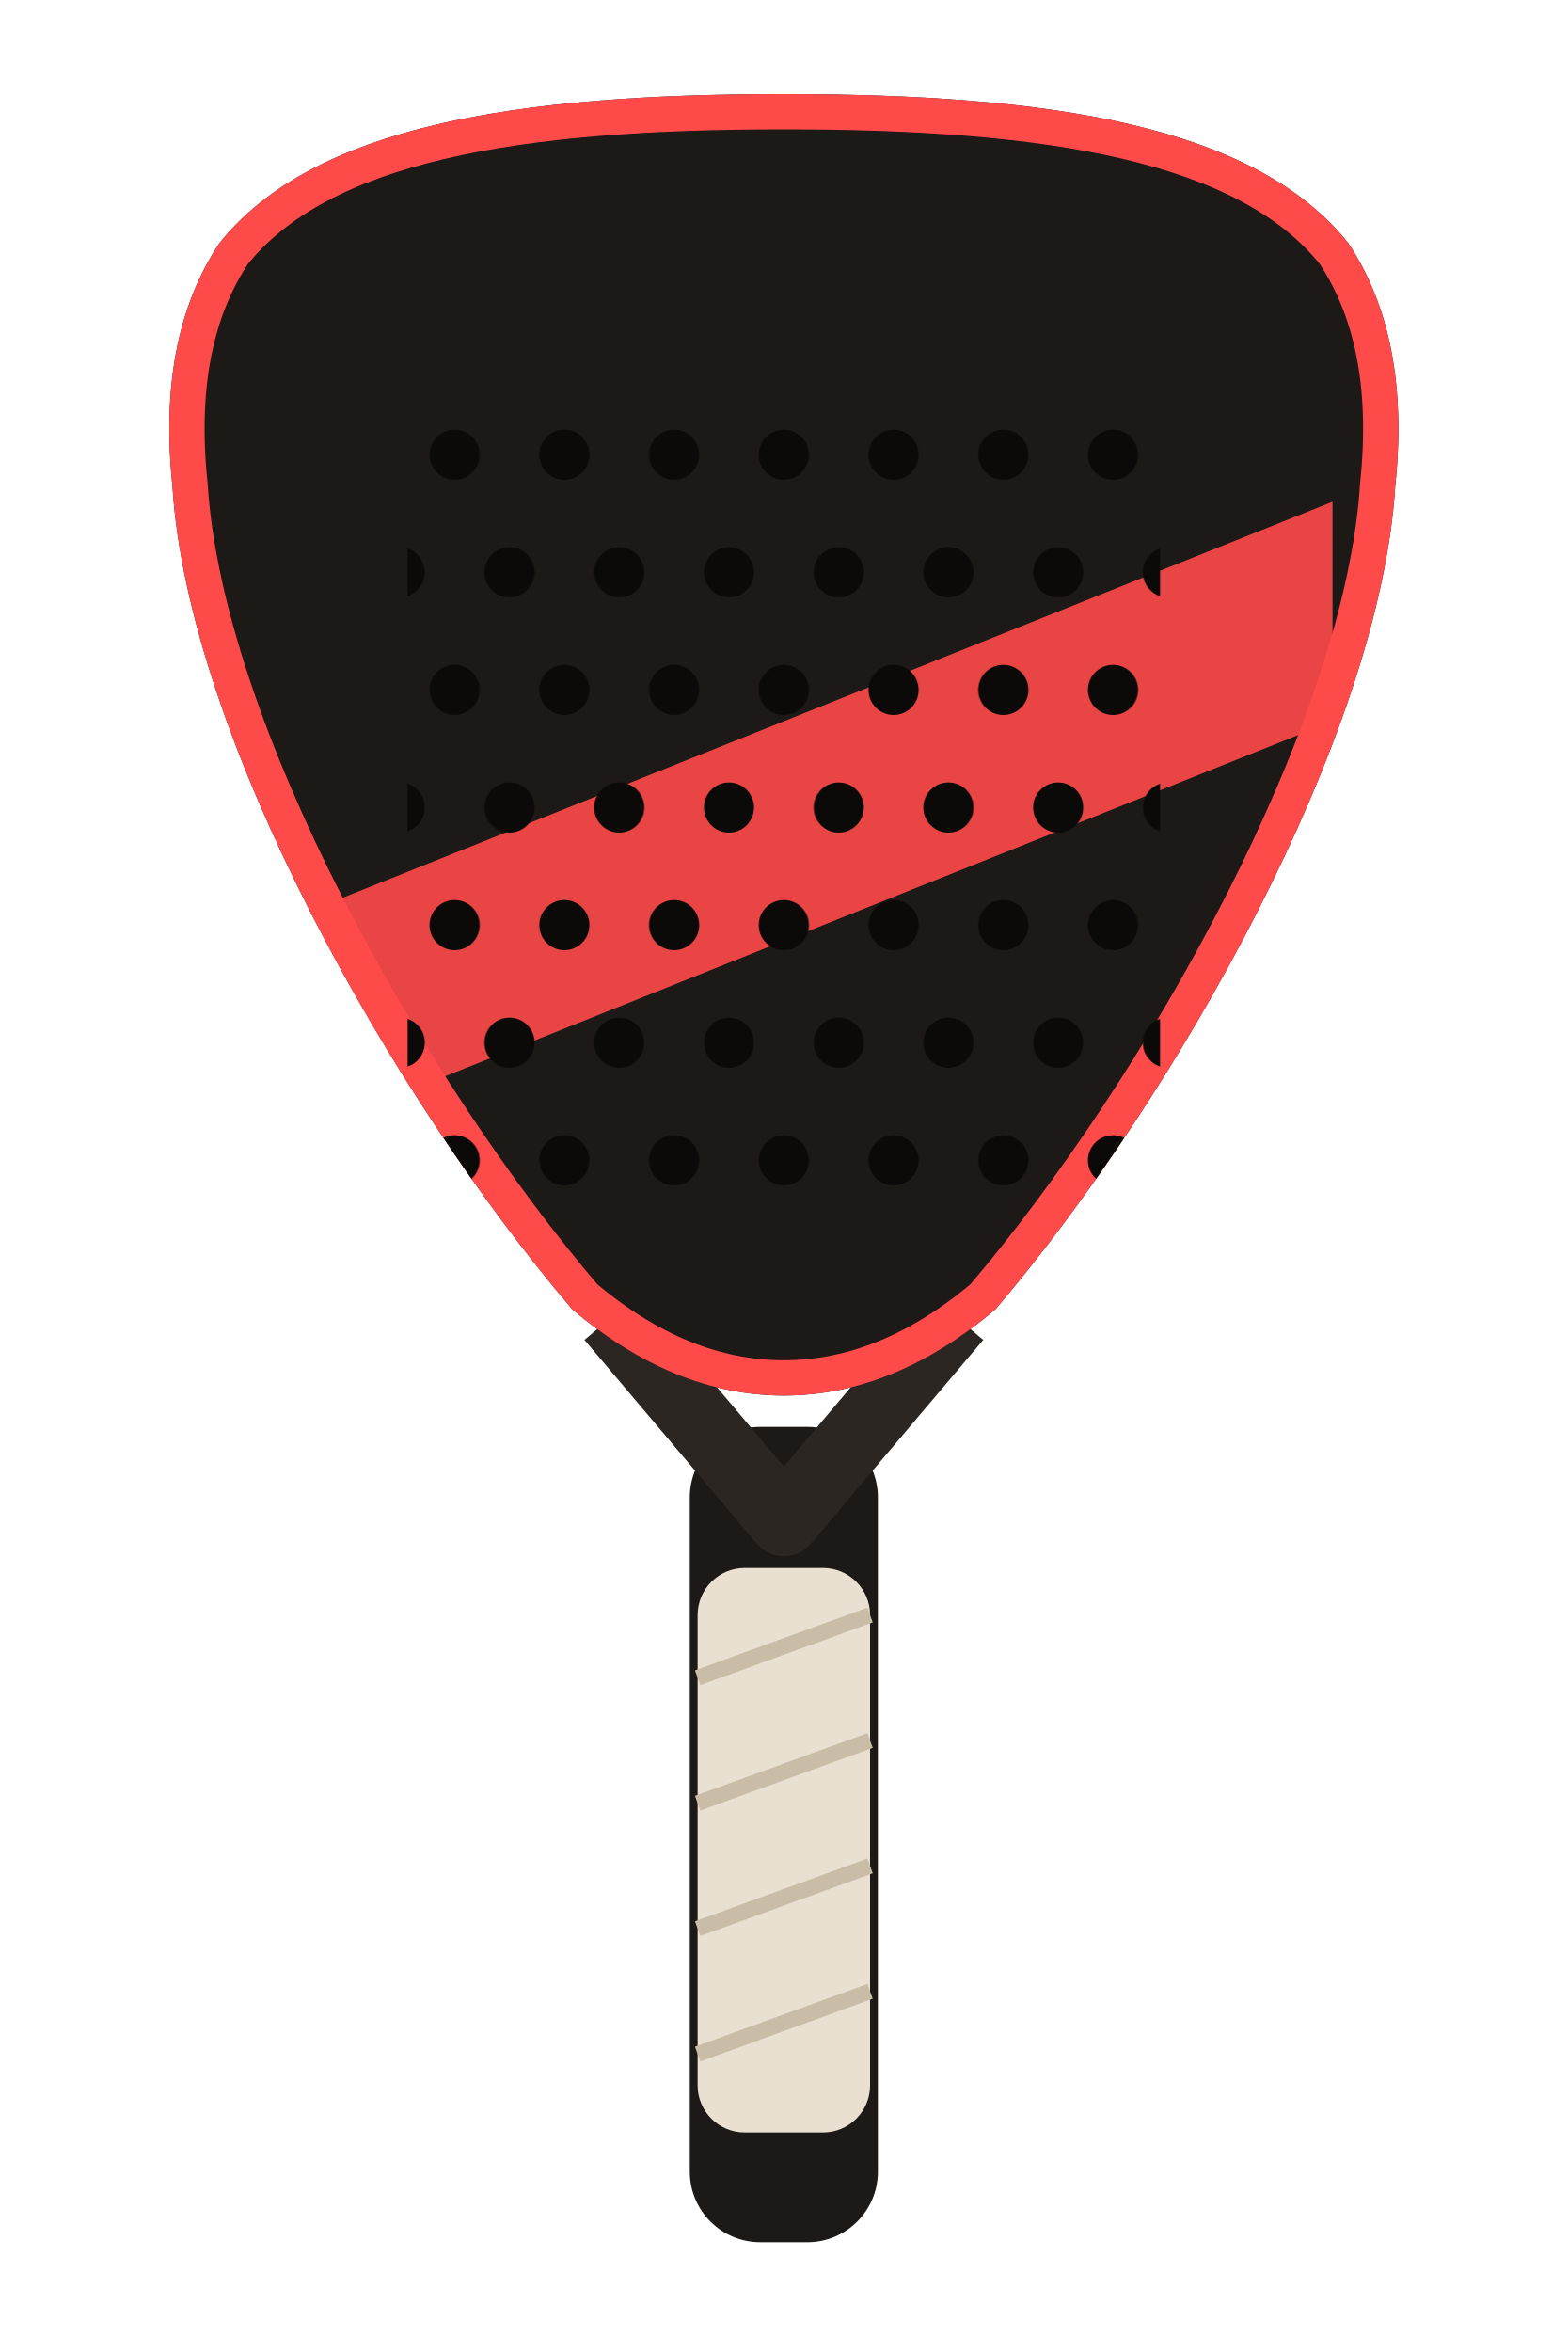
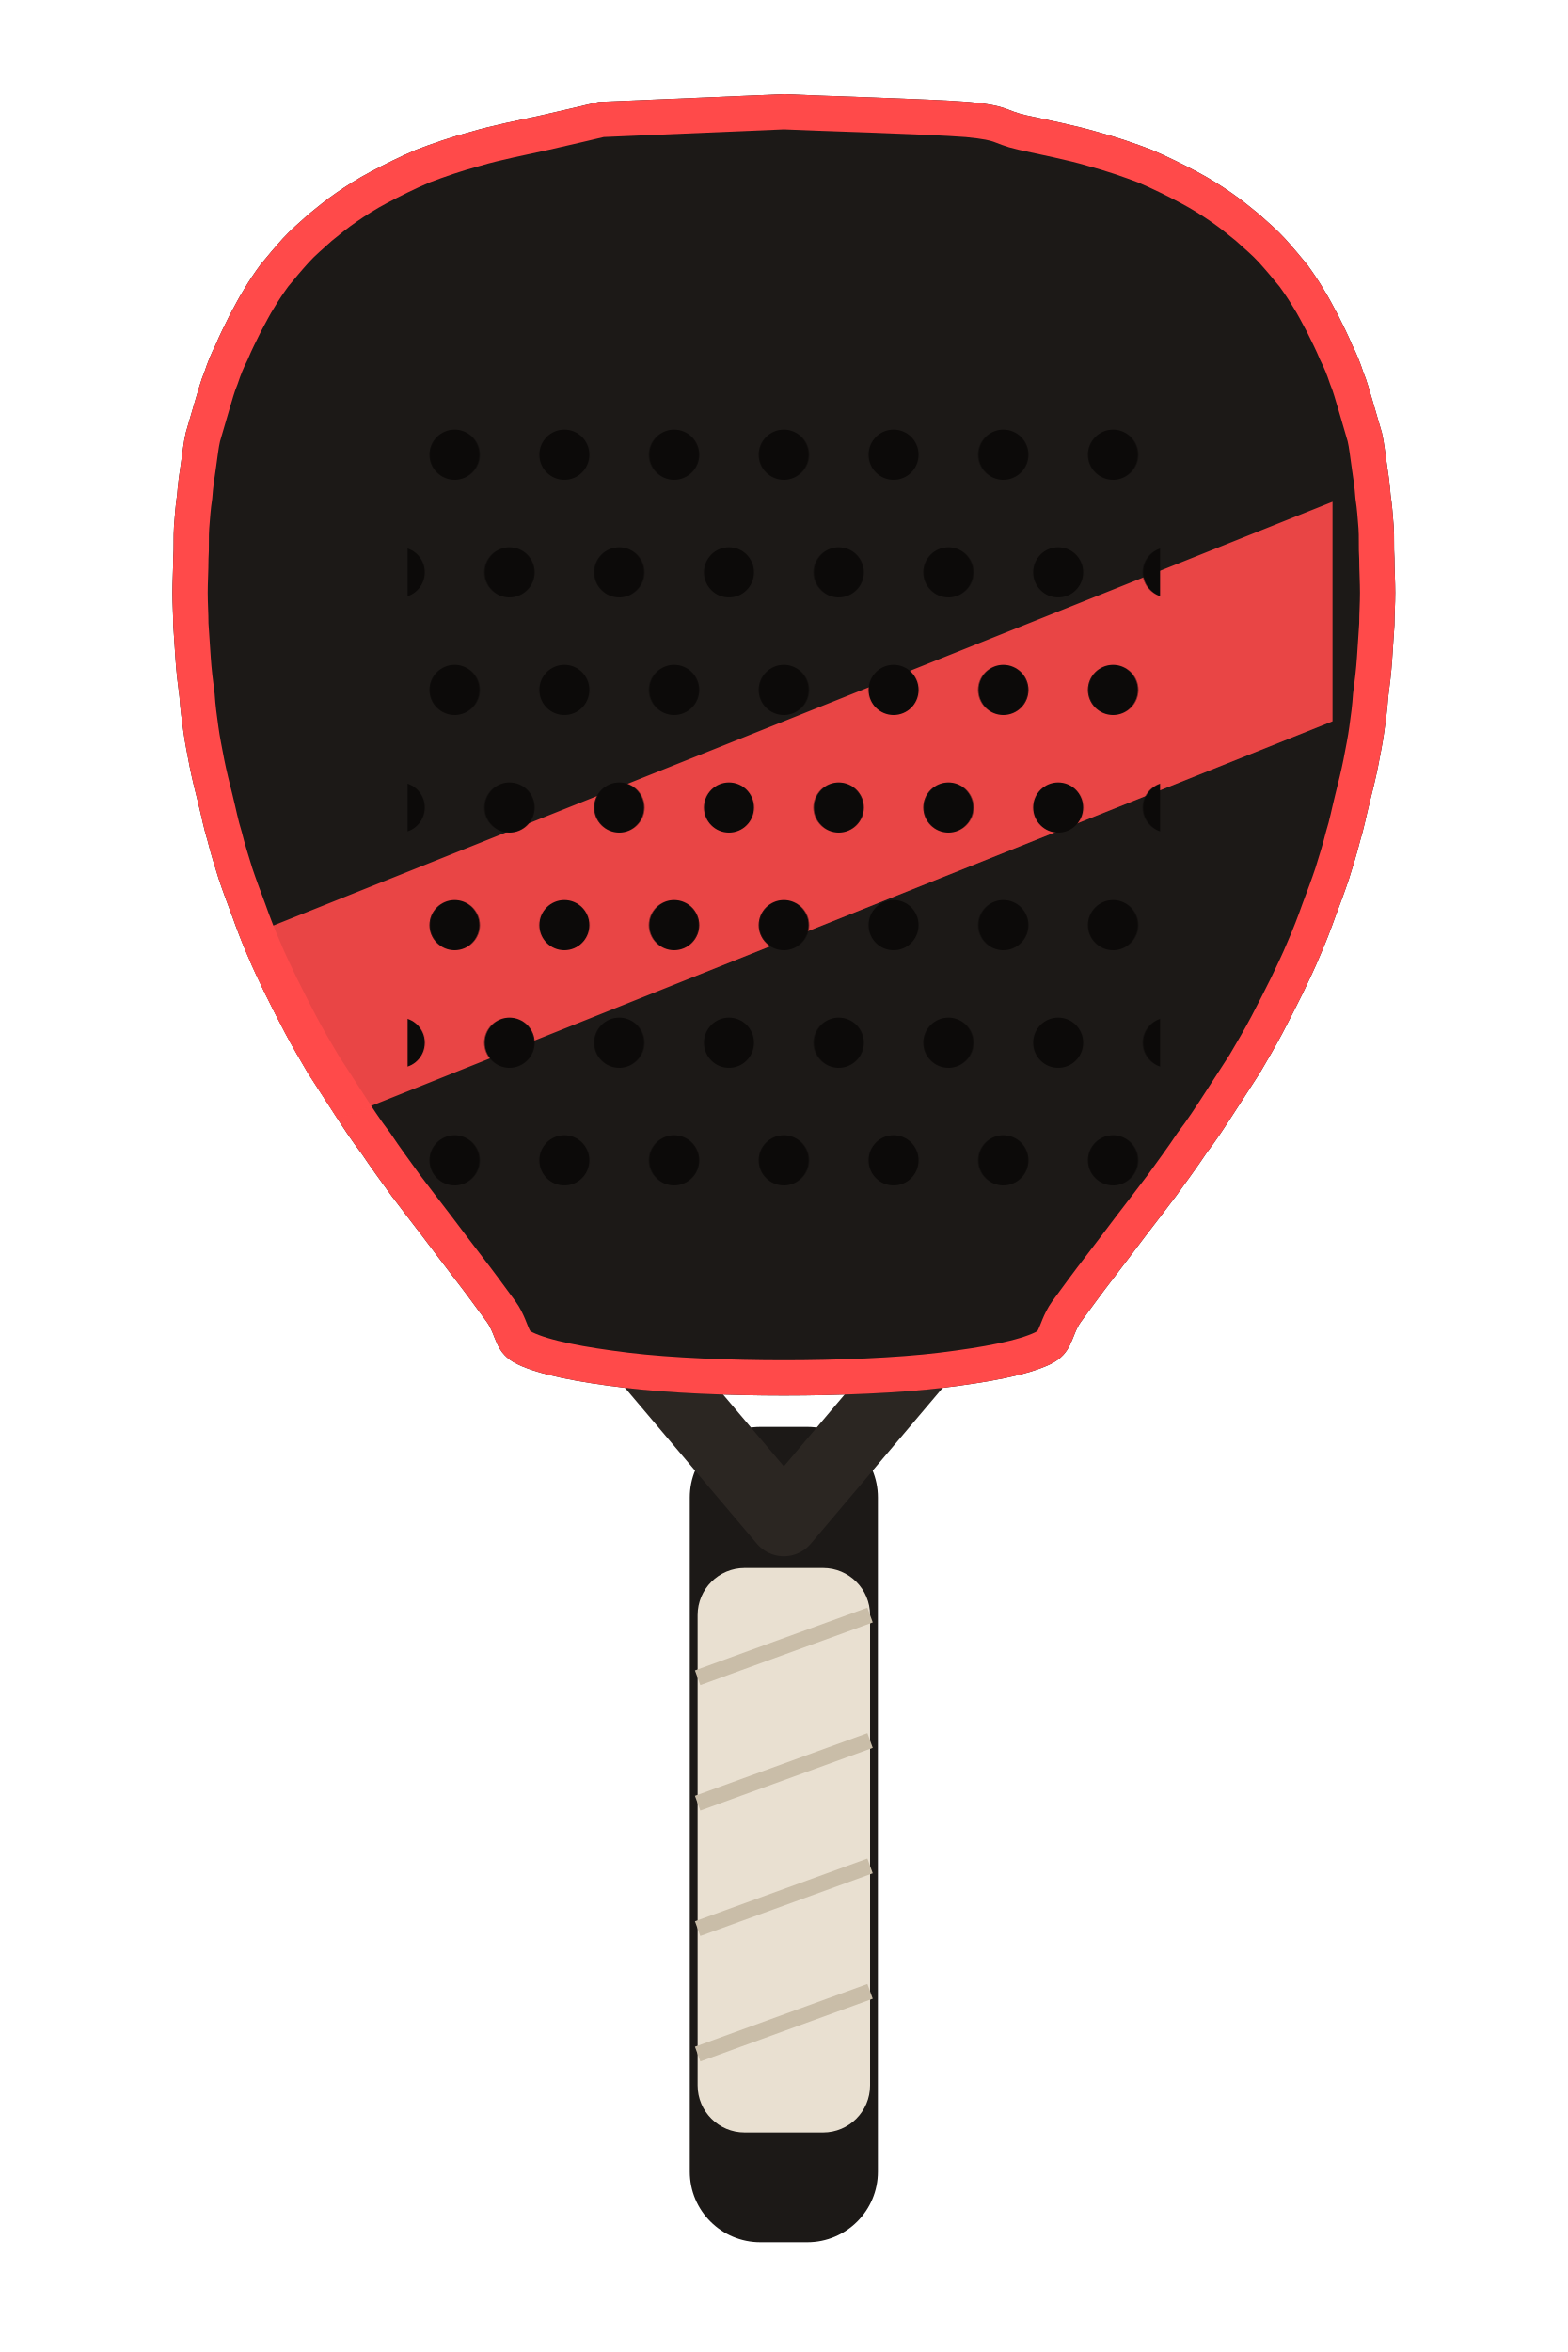
<svg xmlns="http://www.w3.org/2000/svg" viewBox="0 0 200 300">
  <defs>
    <clipPath id="c">
-       <path d="M100 12C134 12 160 16 172 31Q180 43 178 62C176 94 150 140 127 167Q114 178 100 178Q86 178 73 167C50 140 24 94 22 62Q20 43 28 31C40 16 66 12 100 12Z" />
+       <path d="M100.0 12.0C103.9 12.2 118.5 12.6 123.6 13.0C128.8 13.5 128.2 14.1 130.9 14.7C133.6 15.3 137.2 16.0 139.9 16.8C142.5 17.5 144.8 18.3 146.9 19.1C149.0 20.0 151.0 21.0 152.7 21.9C154.4 22.8 155.8 23.7 157.1 24.6C158.4 25.5 159.5 26.4 160.6 27.3C161.7 28.3 162.9 29.3 163.9 30.4C164.9 31.5 165.9 32.7 166.8 33.8C167.6 34.9 168.2 35.8 168.8 36.8C169.5 37.9 170.1 39.1 170.7 40.2C171.3 41.4 172.0 42.8 172.5 44.0C173.1 45.2 173.5 46.2 173.9 47.4C174.4 48.6 174.7 49.8 175.1 51.1C175.5 52.4 175.9 53.9 176.3 55.2C176.6 56.5 176.7 57.7 176.9 59.0C177.1 60.3 177.3 61.7 177.4 63.1C177.6 64.4 177.7 65.8 177.8 67.1C177.9 68.5 177.8 69.8 177.9 71.2C177.9 72.6 178.0 74.2 178.0 75.6C178.0 77.1 177.9 78.3 177.9 79.7C177.8 81.1 177.7 82.6 177.6 84.2C177.5 85.7 177.3 87.4 177.1 88.9C177.0 90.4 176.8 91.9 176.6 93.3C176.4 94.8 176.1 96.2 175.8 97.8C175.5 99.3 175.1 100.9 174.7 102.5C174.3 104.1 174.0 105.7 173.5 107.3C173.1 108.9 172.6 110.5 172.1 112.1C171.6 113.6 171.0 115.2 170.4 116.8C169.8 118.5 169.1 120.3 168.4 121.9C167.7 123.6 167.0 125.0 166.2 126.7C165.4 128.3 164.5 130.1 163.6 131.8C162.7 133.5 161.7 135.2 160.7 136.9C159.6 138.6 158.5 140.3 157.4 142.0C156.3 143.7 155.2 145.4 153.9 147.1C152.7 148.9 151.3 150.8 150.0 152.6C148.7 154.3 147.5 155.9 146.1 157.7C144.8 159.4 143.4 161.3 142.0 163.1C140.6 164.9 139.3 166.7 137.9 168.6C136.6 170.4 136.9 172.6 134.0 174.0C131.1 175.4 126.1 176.3 120.4 177.0C114.7 177.7 106.8 178.0 100.0 178.0C93.2 178.0 85.3 177.7 79.6 177.0C73.9 176.3 68.9 175.4 66.0 174.0C63.1 172.6 63.4 170.4 62.1 168.6C60.7 166.7 59.4 164.9 58.0 163.1C56.6 161.3 55.2 159.4 53.9 157.7C52.5 155.9 51.3 154.3 50.0 152.6C48.7 150.8 47.3 148.9 46.1 147.1C44.8 145.4 43.7 143.7 42.6 142.0C41.5 140.3 40.4 138.6 39.3 136.9C38.3 135.2 37.3 133.5 36.4 131.8C35.5 130.1 34.6 128.3 33.8 126.7C33.0 125.0 32.3 123.6 31.6 121.9C30.9 120.3 30.2 118.5 29.6 116.8C29.0 115.2 28.4 113.6 27.9 112.1C27.4 110.5 26.9 108.9 26.5 107.3C26.0 105.7 25.7 104.1 25.3 102.5C24.9 100.9 24.5 99.3 24.2 97.8C23.9 96.2 23.6 94.8 23.4 93.3C23.2 91.9 23.0 90.4 22.9 88.9C22.7 87.4 22.5 85.7 22.4 84.2C22.3 82.6 22.2 81.1 22.1 79.7C22.1 78.3 22.0 77.1 22.0 75.6C22.0 74.2 22.1 72.6 22.1 71.2C22.2 69.8 22.1 68.5 22.2 67.1C22.3 65.8 22.4 64.4 22.6 63.1C22.7 61.7 22.9 60.3 23.1 59.0C23.3 57.7 23.4 56.5 23.7 55.2C24.1 53.9 24.5 52.4 24.9 51.1C25.3 49.8 25.6 48.6 26.1 47.4C26.5 46.2 26.9 45.2 27.5 44.0C28.0 42.8 28.7 41.4 29.3 40.2C29.9 39.1 30.5 37.9 31.2 36.8C31.8 35.8 32.4 34.9 33.2 33.8C34.1 32.7 35.1 31.5 36.1 30.4C37.1 29.3 38.3 28.3 39.4 27.3C40.5 26.4 41.6 25.5 42.9 24.6C44.2 23.7 45.6 22.8 47.3 21.9C49.0 21.0 51.0 20.0 53.1 19.1C55.2 18.3 57.5 17.5 60.1 16.8C62.8 16.0 66.4 15.3 69.1 14.7C71.8 14.1 75.1 13.3 76.4 13.0Z" />
    </clipPath>
    <pattern id="h" width="14" height="30" patternUnits="userSpaceOnUse" x="51" y="51">
      <circle cx="7" cy="7" r="3.2" fill="#0c0a09" />
      <circle cx="14" cy="22" r="3.2" fill="#0c0a09" />
      <circle cx="0" cy="22" r="3.2" fill="#0c0a09" />
    </pattern>
  </defs>
  <rect x="88" y="182" width="24" height="104" rx="9" fill="#1c1917" />
  <rect x="89" y="200" width="22" height="72" rx="6" fill="#e9e0d1" />
  <path d="M89 214l22-8M89 230l22-8M89 246l22-8M89 262l22-8" stroke="#c9bda8" stroke-width="2" />
  <path d="M78 168l22 26 22-26" fill="none" stroke="#2b2622" stroke-width="9" stroke-linejoin="round" />
-   <path d="M100 12C134 12 160 16 172 31Q180 43 178 62C176 94 150 140 127 167Q114 178 100 178Q86 178 73 167C50 140 24 94 22 62Q20 43 28 31C40 16 66 12 100 12Z" fill="#1c1917" />
+   <path d="M100.0 12.0C103.9 12.2 118.5 12.6 123.6 13.0C128.8 13.5 128.2 14.1 130.9 14.7C133.6 15.3 137.2 16.0 139.9 16.8C142.5 17.5 144.8 18.3 146.9 19.1C149.0 20.0 151.0 21.0 152.7 21.9C154.4 22.8 155.8 23.7 157.1 24.6C158.4 25.5 159.5 26.4 160.6 27.3C161.7 28.3 162.9 29.3 163.9 30.4C164.9 31.5 165.9 32.7 166.8 33.8C167.6 34.9 168.2 35.8 168.8 36.8C169.5 37.9 170.1 39.1 170.7 40.2C171.3 41.4 172.0 42.8 172.5 44.0C173.1 45.2 173.5 46.2 173.9 47.4C174.4 48.6 174.7 49.8 175.1 51.1C175.5 52.4 175.9 53.9 176.3 55.2C176.6 56.5 176.7 57.7 176.9 59.0C177.1 60.3 177.3 61.7 177.4 63.1C177.6 64.4 177.7 65.8 177.8 67.1C177.9 68.5 177.8 69.8 177.9 71.2C177.9 72.6 178.0 74.2 178.0 75.6C178.0 77.1 177.9 78.3 177.9 79.7C177.8 81.1 177.7 82.6 177.6 84.2C177.5 85.7 177.3 87.4 177.1 88.9C177.0 90.4 176.8 91.9 176.6 93.3C176.4 94.8 176.1 96.2 175.8 97.8C175.5 99.3 175.1 100.9 174.7 102.5C174.3 104.1 174.0 105.7 173.5 107.3C173.1 108.9 172.6 110.5 172.1 112.1C171.6 113.6 171.0 115.2 170.4 116.8C169.8 118.5 169.1 120.3 168.4 121.9C167.7 123.6 167.0 125.0 166.2 126.7C165.4 128.3 164.5 130.1 163.6 131.8C162.7 133.5 161.7 135.2 160.7 136.9C159.6 138.6 158.5 140.3 157.4 142.0C156.3 143.7 155.2 145.4 153.9 147.1C152.7 148.9 151.3 150.8 150.0 152.6C148.7 154.3 147.5 155.9 146.1 157.7C144.8 159.4 143.4 161.3 142.0 163.1C140.6 164.9 139.3 166.7 137.9 168.6C136.6 170.4 136.9 172.6 134.0 174.0C131.1 175.4 126.1 176.3 120.4 177.0C114.7 177.7 106.8 178.0 100.0 178.0C93.2 178.0 85.3 177.7 79.6 177.0C73.9 176.3 68.9 175.4 66.0 174.0C63.1 172.6 63.4 170.4 62.1 168.6C60.7 166.7 59.4 164.9 58.0 163.1C56.6 161.3 55.2 159.4 53.9 157.7C52.5 155.9 51.3 154.3 50.0 152.6C48.7 150.8 47.3 148.9 46.1 147.1C44.8 145.4 43.7 143.7 42.6 142.0C41.5 140.3 40.4 138.6 39.3 136.9C38.3 135.2 37.3 133.5 36.4 131.8C35.5 130.1 34.6 128.3 33.8 126.7C33.0 125.0 32.3 123.6 31.6 121.9C30.9 120.3 30.2 118.5 29.6 116.8C29.0 115.2 28.4 113.6 27.9 112.1C27.4 110.5 26.9 108.9 26.5 107.3C26.0 105.7 25.7 104.1 25.3 102.5C24.9 100.9 24.5 99.3 24.2 97.8C23.9 96.2 23.6 94.8 23.4 93.3C23.2 91.9 23.0 90.4 22.9 88.9C22.7 87.4 22.5 85.7 22.4 84.2C22.3 82.6 22.2 81.1 22.1 79.7C22.1 78.3 22.0 77.1 22.0 75.6C22.0 74.2 22.1 72.6 22.1 71.2C22.2 69.8 22.1 68.5 22.2 67.1C22.3 65.8 22.4 64.4 22.6 63.1C22.7 61.7 22.9 60.3 23.1 59.0C23.3 57.7 23.4 56.5 23.7 55.2C24.1 53.9 24.5 52.4 24.9 51.1C25.3 49.8 25.6 48.6 26.1 47.4C26.5 46.2 26.9 45.2 27.5 44.0C28.0 42.8 28.7 41.4 29.3 40.2C29.9 39.1 30.5 37.9 31.2 36.8C31.8 35.8 32.4 34.9 33.2 33.8C34.1 32.7 35.1 31.5 36.1 30.4C37.1 29.3 38.3 28.3 39.4 27.3C40.5 26.4 41.6 25.5 42.9 24.6C44.2 23.7 45.6 22.8 47.3 21.9C49.0 21.0 51.0 20.0 53.1 19.1C55.2 18.3 57.5 17.5 60.1 16.8C62.8 16.0 66.4 15.3 69.1 14.7C71.8 14.1 75.1 13.3 76.4 13.0Z" fill="#1c1917" />
  <g clip-path="url(#c)">
-     <path d="M100 12C134 12 160 16 172 31Q180 43 178 62C176 94 150 140 127 167Q114 178 100 178Q86 178 73 167C50 140 24 94 22 62Q20 43 28 31C40 16 66 12 100 12Z" fill="none" stroke="#ff4a4a" stroke-width="9" />
+     <path d="M100.0 12.0C103.9 12.2 118.5 12.6 123.6 13.0C128.8 13.5 128.2 14.1 130.9 14.7C133.6 15.3 137.2 16.0 139.9 16.8C142.5 17.5 144.8 18.3 146.9 19.1C149.0 20.0 151.0 21.0 152.7 21.9C154.4 22.8 155.8 23.7 157.1 24.6C158.4 25.5 159.5 26.4 160.6 27.3C161.7 28.3 162.9 29.3 163.9 30.4C164.9 31.5 165.9 32.7 166.8 33.8C167.6 34.9 168.2 35.8 168.8 36.8C169.5 37.9 170.1 39.1 170.7 40.2C171.3 41.4 172.0 42.8 172.5 44.0C173.1 45.2 173.5 46.2 173.9 47.4C174.4 48.6 174.7 49.8 175.1 51.1C175.5 52.4 175.9 53.9 176.3 55.2C176.6 56.5 176.7 57.7 176.9 59.0C177.1 60.3 177.3 61.7 177.4 63.1C177.6 64.4 177.7 65.8 177.8 67.1C177.9 68.5 177.8 69.8 177.9 71.2C177.9 72.6 178.0 74.2 178.0 75.6C178.0 77.1 177.9 78.3 177.9 79.7C177.8 81.1 177.7 82.6 177.6 84.2C177.5 85.7 177.3 87.4 177.1 88.9C177.0 90.4 176.8 91.9 176.6 93.3C176.4 94.8 176.1 96.2 175.8 97.8C175.5 99.3 175.1 100.9 174.7 102.5C174.3 104.1 174.0 105.7 173.5 107.3C173.1 108.9 172.6 110.5 172.1 112.1C171.6 113.6 171.0 115.2 170.4 116.8C169.8 118.5 169.1 120.3 168.4 121.9C167.7 123.6 167.0 125.0 166.2 126.7C165.4 128.3 164.5 130.1 163.6 131.8C162.7 133.5 161.7 135.2 160.7 136.9C159.6 138.6 158.5 140.3 157.4 142.0C156.3 143.7 155.2 145.4 153.9 147.1C152.7 148.9 151.3 150.8 150.0 152.6C148.7 154.3 147.5 155.9 146.1 157.7C144.8 159.4 143.4 161.3 142.0 163.1C140.6 164.9 139.3 166.7 137.9 168.6C136.6 170.4 136.9 172.6 134.0 174.0C131.1 175.4 126.1 176.3 120.4 177.0C114.7 177.7 106.8 178.0 100.0 178.0C93.2 178.0 85.3 177.7 79.6 177.0C73.9 176.3 68.9 175.4 66.0 174.0C63.1 172.6 63.4 170.4 62.1 168.6C60.7 166.7 59.4 164.9 58.0 163.1C56.6 161.3 55.2 159.4 53.9 157.7C52.5 155.9 51.3 154.3 50.0 152.6C48.7 150.8 47.3 148.9 46.1 147.1C44.8 145.4 43.7 143.7 42.6 142.0C41.5 140.3 40.4 138.6 39.3 136.9C38.3 135.2 37.3 133.5 36.4 131.8C35.5 130.1 34.6 128.3 33.8 126.7C33.0 125.0 32.3 123.6 31.6 121.9C30.9 120.3 30.2 118.5 29.6 116.8C29.0 115.2 28.4 113.6 27.9 112.1C27.4 110.5 26.9 108.9 26.5 107.3C26.0 105.7 25.7 104.1 25.3 102.5C24.9 100.9 24.5 99.3 24.2 97.8C23.9 96.2 23.6 94.8 23.4 93.3C23.2 91.9 23.0 90.4 22.9 88.9C22.7 87.4 22.5 85.7 22.4 84.2C22.3 82.6 22.2 81.1 22.1 79.7C22.1 78.3 22.0 77.1 22.0 75.6C22.0 74.2 22.1 72.6 22.1 71.2C22.2 69.8 22.1 68.5 22.2 67.1C22.3 65.8 22.4 64.4 22.6 63.1C22.7 61.7 22.9 60.3 23.1 59.0C23.3 57.7 23.4 56.5 23.7 55.2C24.1 53.9 24.5 52.4 24.9 51.1C25.3 49.8 25.6 48.6 26.1 47.4C26.5 46.2 26.9 45.2 27.5 44.0C28.0 42.8 28.7 41.4 29.3 40.2C29.9 39.1 30.5 37.9 31.2 36.8C31.8 35.8 32.4 34.9 33.2 33.8C34.1 32.7 35.1 31.5 36.1 30.4C37.1 29.3 38.3 28.3 39.4 27.3C40.5 26.4 41.6 25.5 42.9 24.6C44.2 23.7 45.6 22.8 47.3 21.9C49.0 21.0 51.0 20.0 53.1 19.1C55.2 18.3 57.5 17.5 60.1 16.8C62.8 16.0 66.4 15.3 69.1 14.7C71.8 14.1 75.1 13.3 76.4 13.0Z" fill="none" stroke="#ff4a4a" stroke-width="9" />
    <path d="M30 120 L170 64 L170 92 L30 148z" fill="#ff4a4a" opacity=".9" />
    <rect x="52" y="50" width="96" height="108" fill="url(#h)" />
  </g>
</svg>
